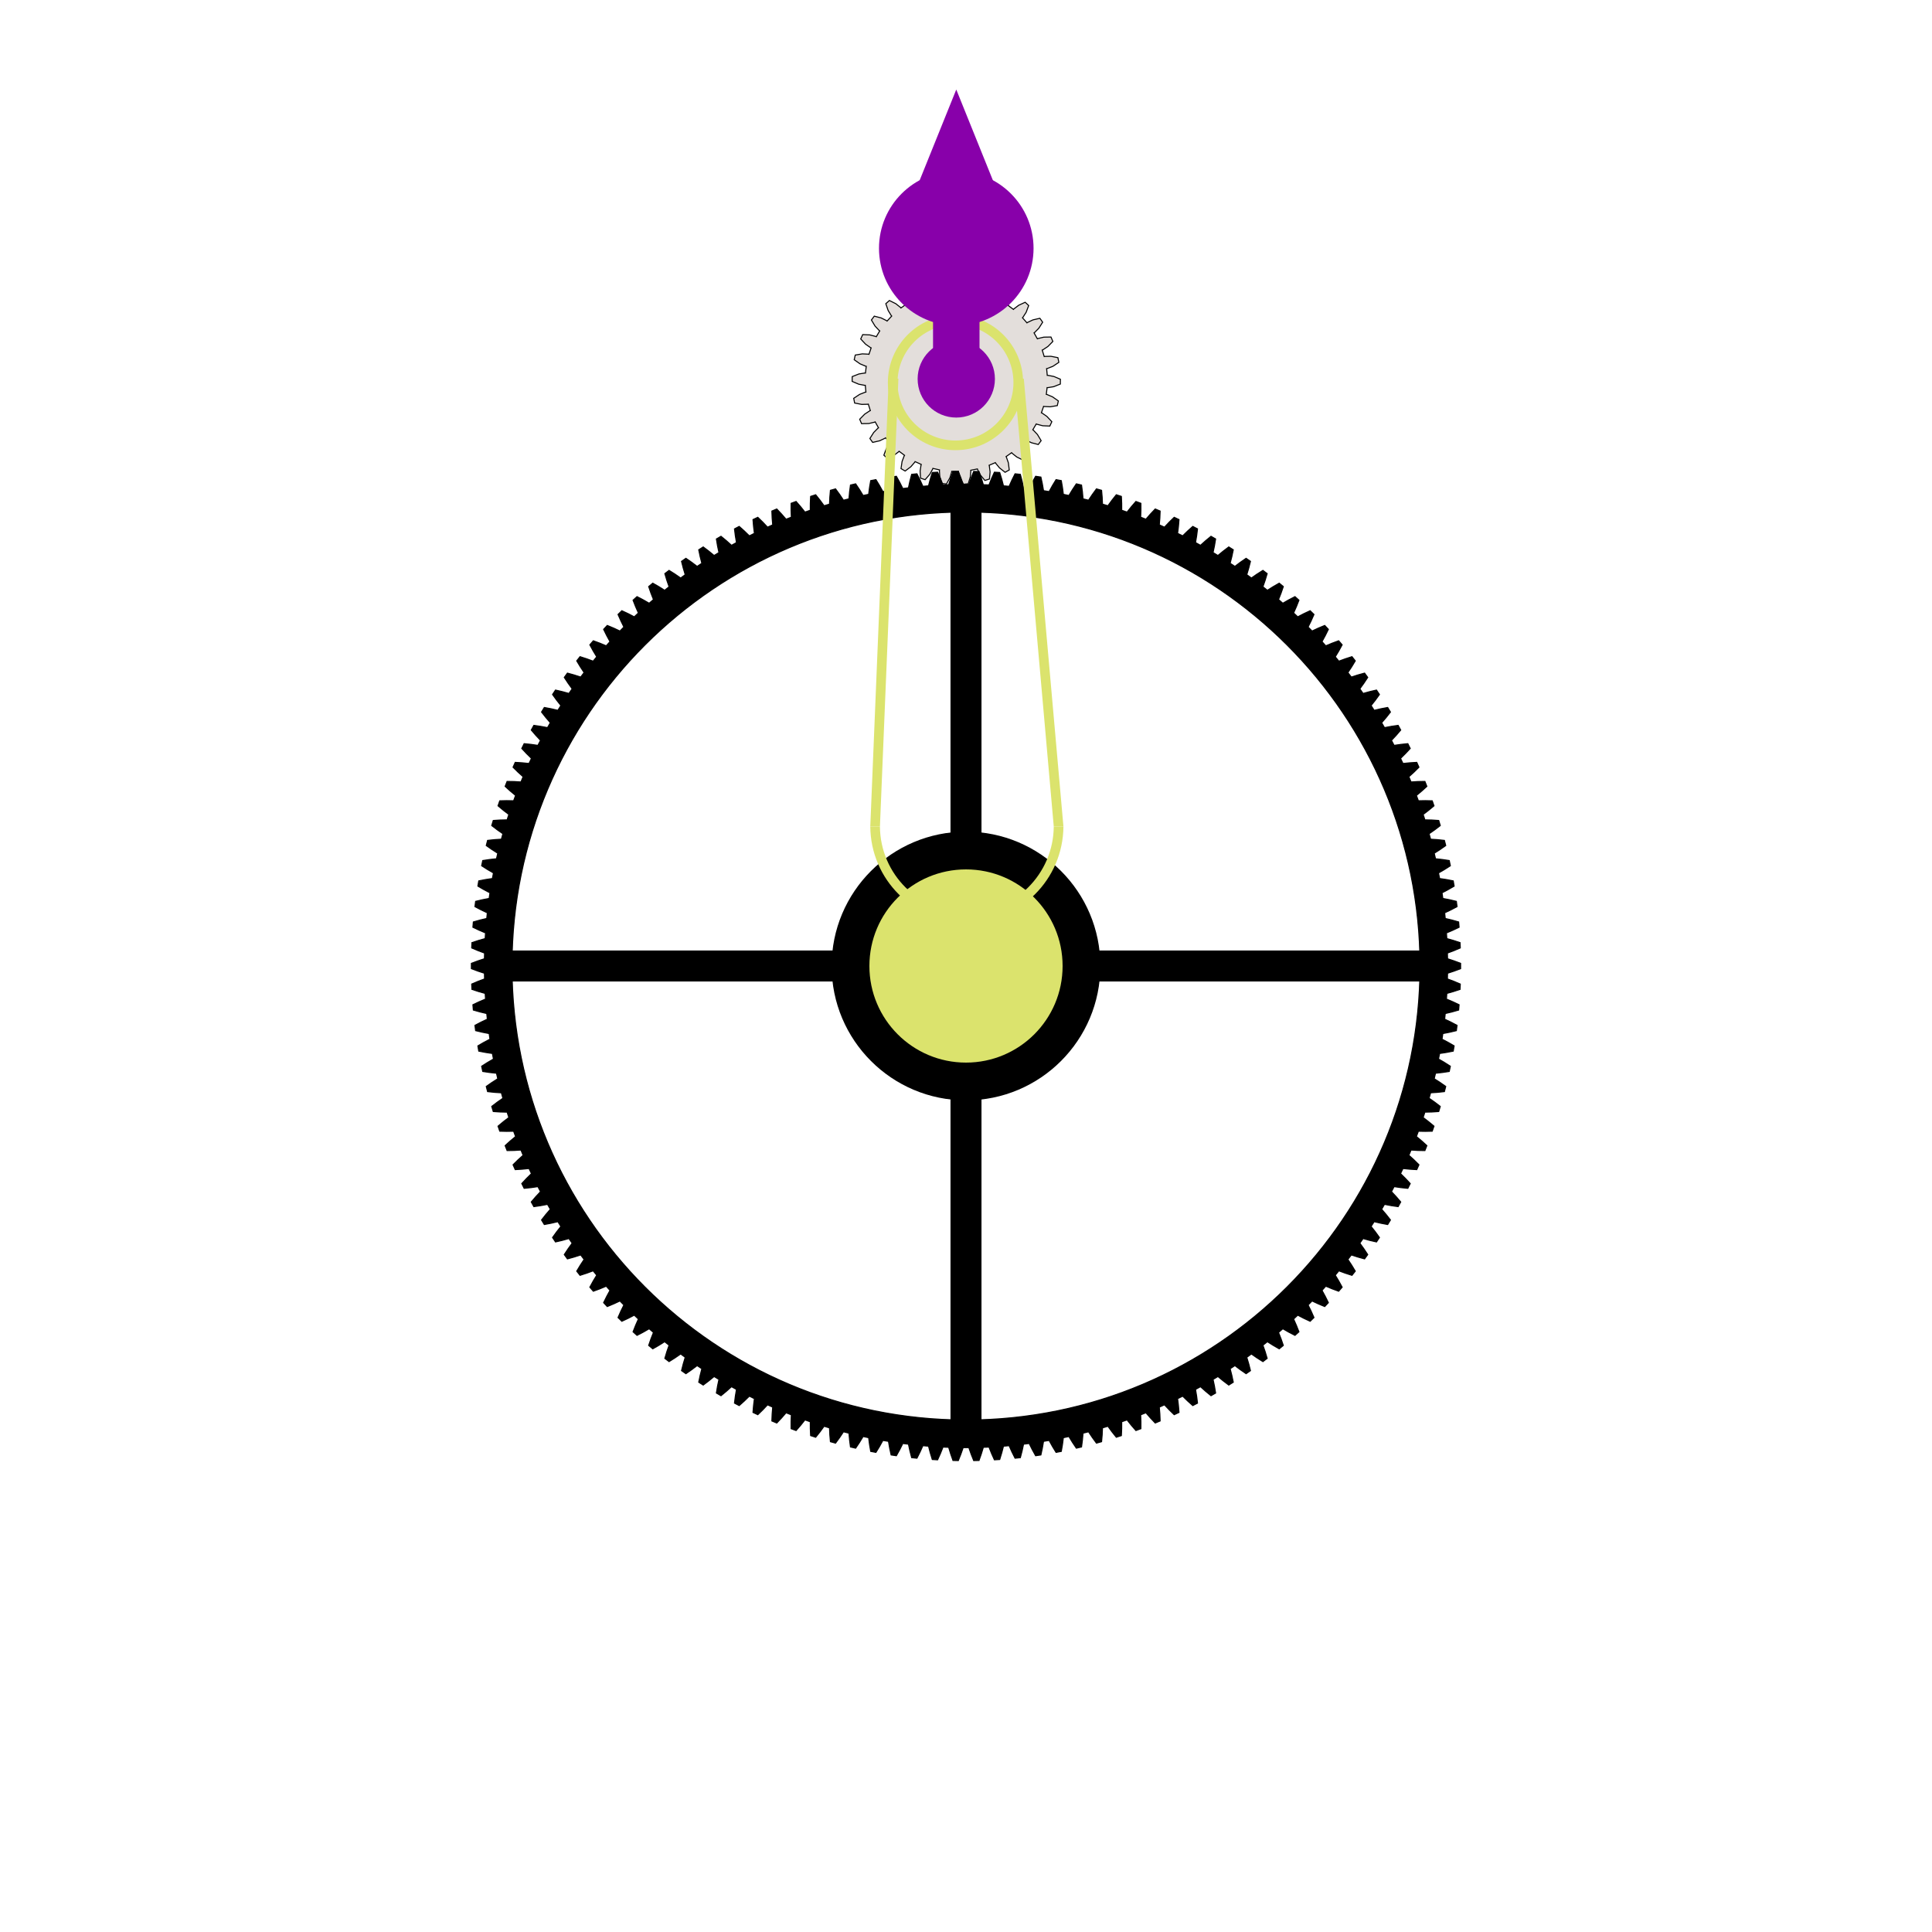
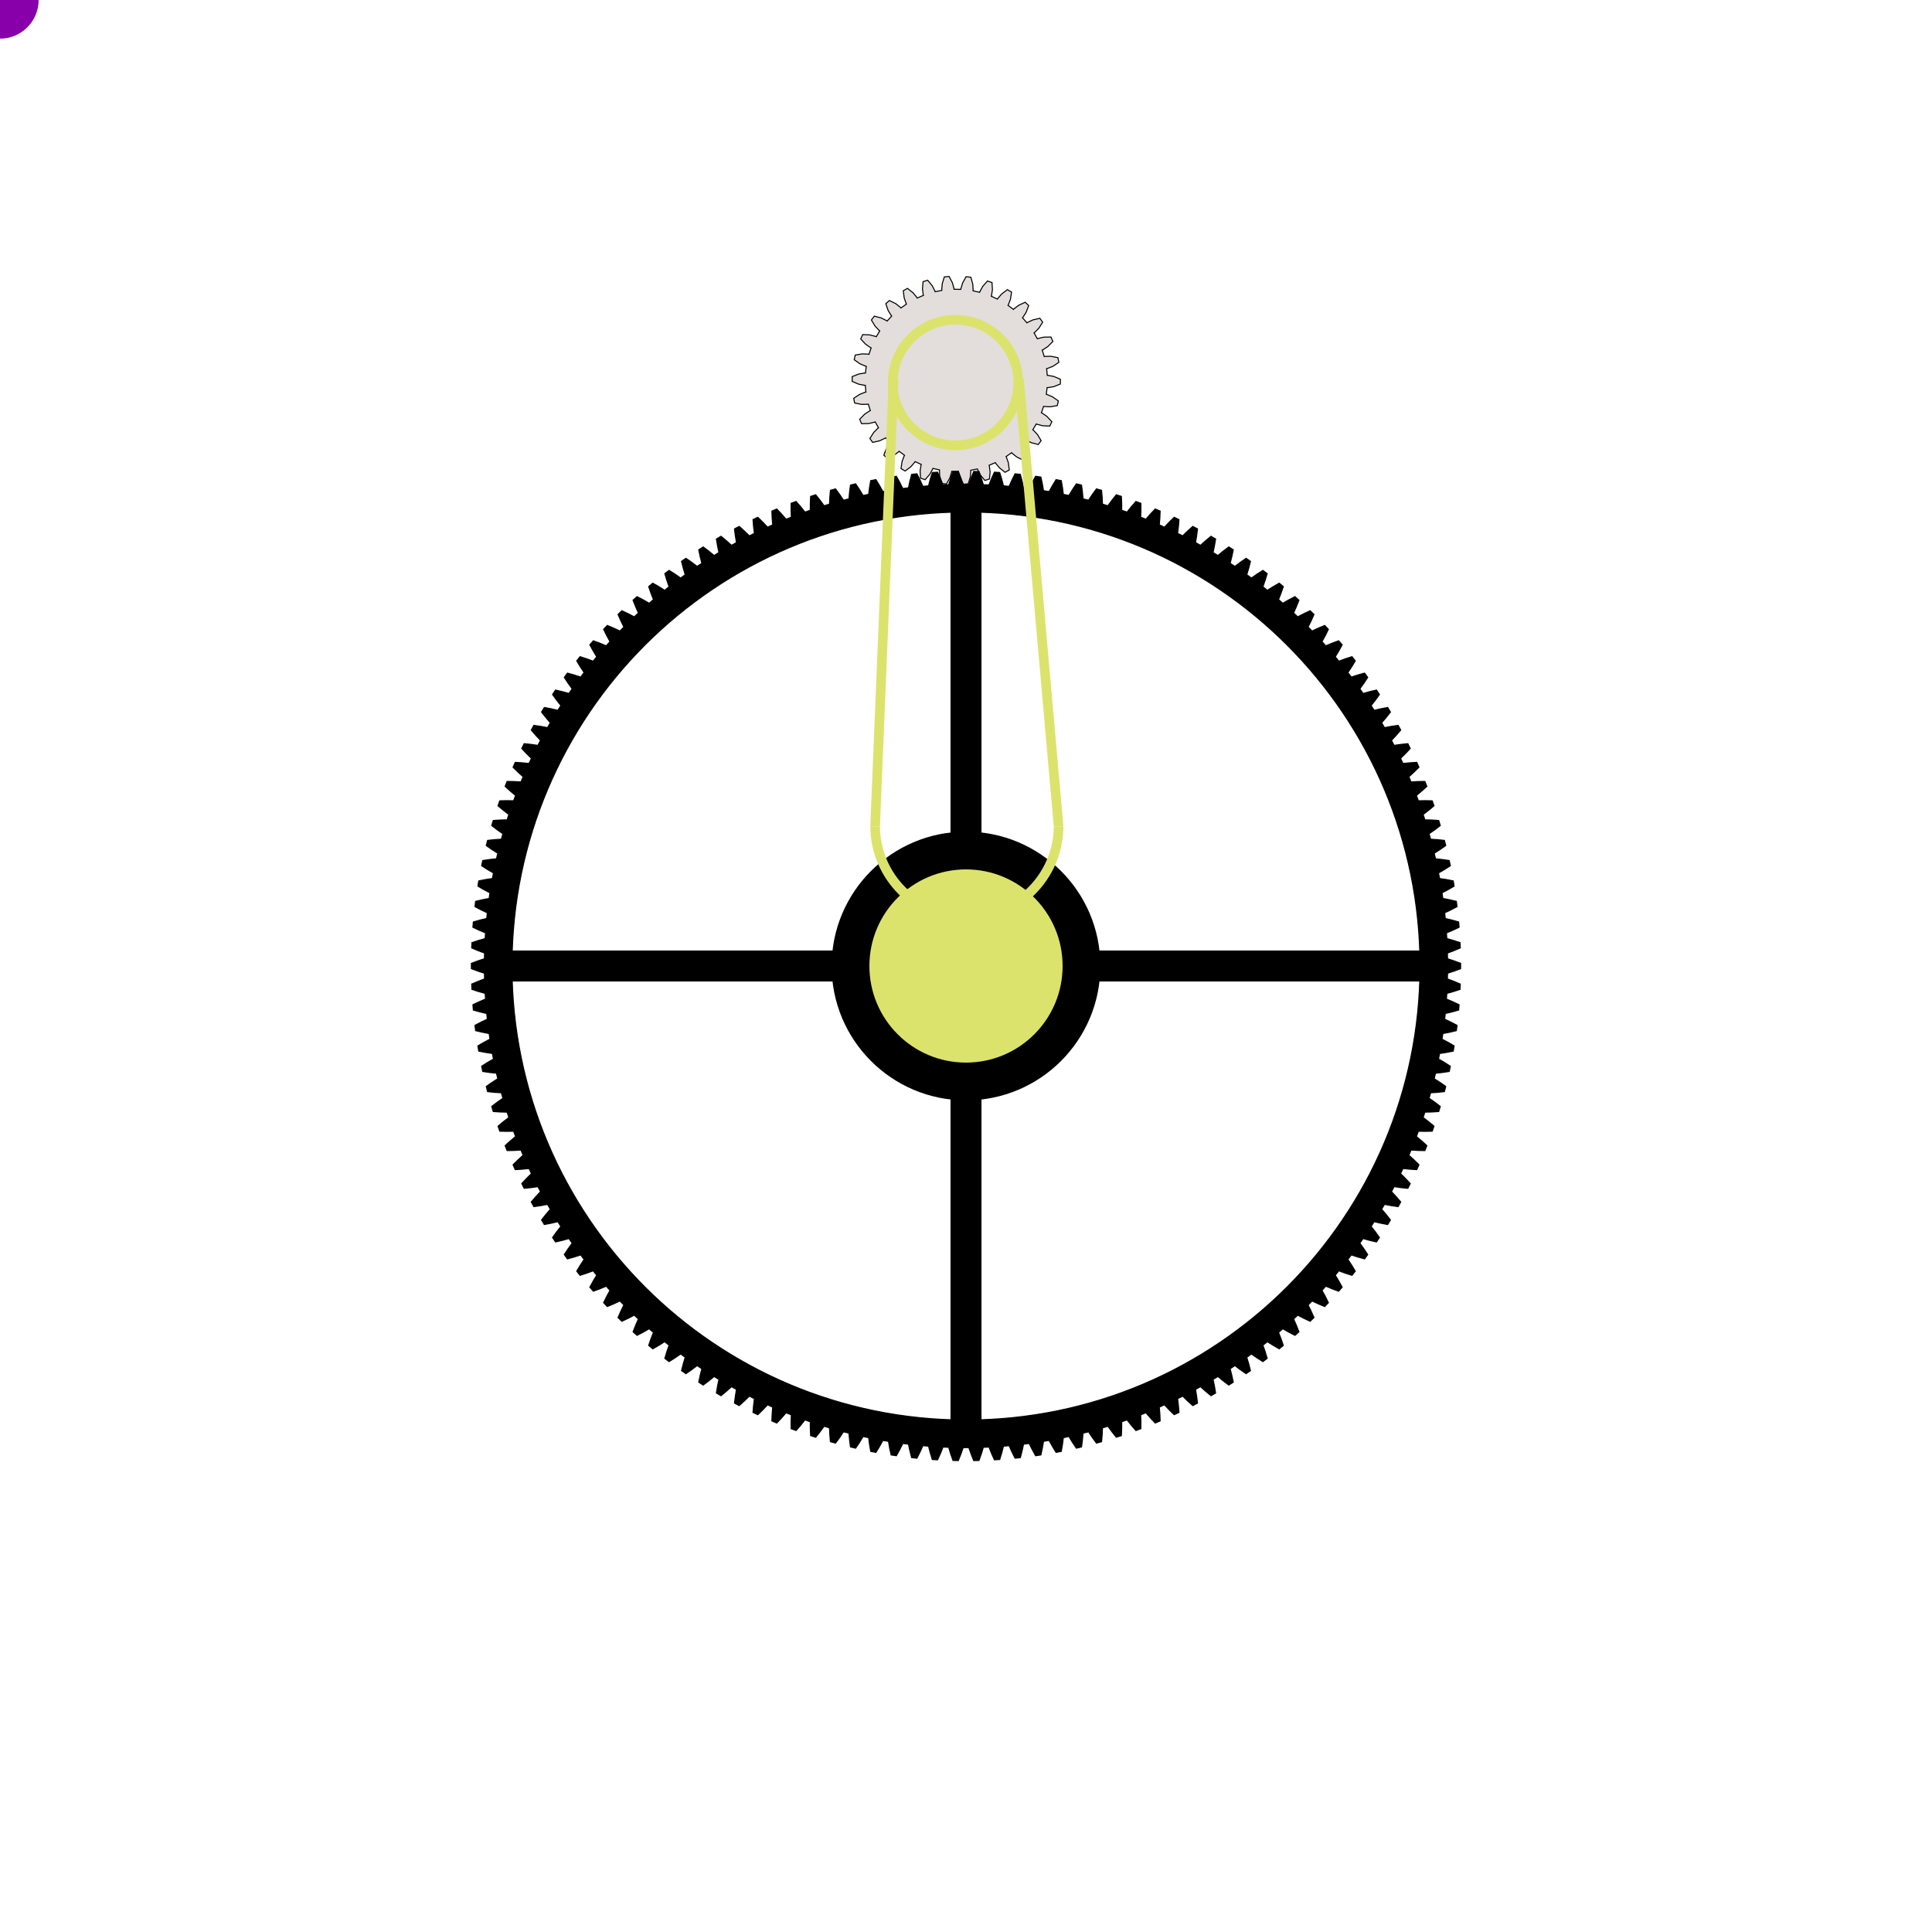
<svg xmlns="http://www.w3.org/2000/svg" width="250mm" height="250mm" version="1.1" viewBox="0 0 500 500" id="watch">
  <defs id="defs5123" />
  <g id="layer1">
    <g style="fill:#e3dedb" transform="rotate(0.735,-7548.919,19341.042)" id="secondary_gear">
      <path d="m 23.528,-1.585 0.16,-0.011 1.543,0.273 1.712,0.701 v 1.242 l -1.712,0.701 -1.543,0.273 -0.16,-0.011 -0.185,1.756 0.159,0.023 1.452,0.588 1.529,1.042 -0.258,1.215 -1.82,0.33 -1.566,-0.053 -0.155,-0.044 -0.546,1.68 0.151,0.055 1.298,0.877 1.279,1.337 -0.505,1.135 -1.849,-0.056 -1.521,-0.378 -0.142,-0.075 -0.883,1.529 0.136,0.085 1.087,1.128 0.973,1.574 -0.73,1.005 -1.797,-0.439 -1.409,-0.686 -0.123,-0.103 -1.182,1.312 0.115,0.112 0.829,1.329 0.624,1.741 -0.923,0.831 -1.667,-0.803 -1.236,-0.964 -0.099,-0.126 -1.429,1.038 0.09,0.133 0.535,1.473 0.249,1.833 -1.076,0.621 -1.463,-1.132 -1.008,-1.199 -0.071,-0.144 -1.613,0.718 0.06,0.149 0.217,1.552 -0.138,1.845 -1.181,0.384 -1.196,-1.411 -0.737,-1.383 -0.039,-0.156 -1.728,0.367 0.028,0.158 L 3.952,24.955 3.434,26.731 2.199,26.86 1.322,25.231 0.889,23.725 0.883,23.565 h -1.766 l -0.006,0.161 -0.433,1.506 -0.876,1.629 -1.235,-0.13 -0.519,-1.776 -0.111,-1.563 0.028,-0.158 -1.728,-0.367 -0.039,0.156 -0.737,1.383 -1.196,1.411 -1.181,-0.384 -0.138,-1.845 0.217,-1.552 0.06,-0.149 -1.613,-0.718 -0.071,0.144 -1.008,1.199 -1.463,1.132 -1.076,-0.621 0.249,-1.833 0.535,-1.473 0.09,-0.133 -1.429,-1.038 -0.099,0.126 -1.236,0.964 -1.667,0.803 -0.923,-0.831 0.624,-1.741 0.829,-1.329 0.115,-0.112 -1.182,-1.312 -0.123,0.103 -1.409,0.686 -1.797,0.439 -0.73,-1.005 0.973,-1.574 1.087,-1.128 0.136,-0.085 -0.883,-1.529 -0.142,0.075 -1.521,0.378 -1.849,0.056 -0.505,-1.135 1.279,-1.337 1.298,-0.877 0.151,-0.055 -0.546,-1.68 -0.155,0.044 -1.566,0.053 -1.82,-0.33 -0.258,-1.215 1.529,-1.042 1.452,-0.588 0.159,-0.023 -0.185,-1.756 -0.16,0.011 -1.543,-0.273 -1.712,-0.701 v -1.242 l 1.712,-0.701 1.543,-0.273 0.16,0.011 0.185,-1.756 -0.159,-0.023 -1.452,-0.588 -1.529,-1.042 0.258,-1.215 1.82,-0.33 1.566,0.053 0.155,0.044 0.546,-1.68 -0.151,-0.055 -1.298,-0.877 -1.279,-1.337 0.505,-1.135 1.849,0.056 1.521,0.378 0.142,0.075 0.883,-1.529 -0.136,-0.085 -1.087,-1.128 -0.973,-1.574 0.73,-1.005 1.797,0.439 1.409,0.686 0.123,0.103 1.182,-1.312 -0.115,-0.112 -0.829,-1.329 -0.624,-1.741 0.923,-0.831 1.667,0.803 1.236,0.964 0.099,0.126 1.429,-1.038 -0.09,-0.133 -0.535,-1.473 -0.249,-1.833 1.076,-0.621 1.463,1.132 1.008,1.199 0.071,0.144 1.613,-0.718 -0.06,-0.149 -0.217,-1.552 0.138,-1.845 1.181,-0.384 1.196,1.411 0.737,1.383 0.039,0.156 1.728,-0.367 -0.028,-0.158 0.111,-1.563 0.519,-1.776 1.235,-0.13 0.876,1.629 0.433,1.506 0.006,0.161 h 1.766 l 0.006,-0.161 0.433,-1.506 0.876,-1.629 1.235,0.13 0.519,1.776 0.111,1.563 -0.028,0.158 1.728,0.367 0.039,-0.156 0.737,-1.383 1.196,-1.411 1.181,0.384 0.138,1.845 -0.217,1.552 -0.06,0.149 1.613,0.718 0.071,-0.144 1.008,-1.199 1.463,-1.132 1.076,0.621 -0.249,1.833 -0.535,1.473 -0.09,0.133 1.429,1.038 0.099,-0.126 1.236,-0.964 1.667,-0.803 0.923,0.831 -0.624,1.741 -0.829,1.329 -0.115,0.112 1.182,1.312 0.123,-0.103 1.409,-0.686 1.797,-0.439 0.73,1.005 -0.973,1.574 -1.087,1.128 -0.136,0.085 0.883,1.529 0.142,-0.075 1.521,-0.378 1.849,-0.056 0.505,1.135 -1.279,1.337 -1.298,0.877 -0.151,0.055 0.546,1.68 0.155,-0.044 1.566,-0.053 1.82,0.33 0.258,1.215 -1.529,1.042 -1.452,0.588 -0.159,0.023 z" style="fill:#e3dedb;stroke:#000000;stroke-width:0.265" id="path5150" />
    </g>
    <g id="g5402">
      <path id="path5134" d="m 248.009,122.002 -1.379,0.029 -0.598,1.702 -0.52,1.703 -1.463,0.061 -0.66,-1.653 -0.738,-1.646 -1.376,0.086 -0.526,1.726 -0.448,1.723 -1.46,0.122 -0.729,-1.625 -0.807,-1.614 -1.371,0.144 -0.453,1.747 -0.376,1.74 -1.453,0.184 -0.796,-1.593 -0.873,-1.579 -1.364,0.202 -0.38,1.764 -0.302,1.755 -1.444,0.244 -0.862,-1.558 -0.939,-1.541 -1.354,0.258 -0.305,1.778 -0.228,1.766 -1.433,0.305 -0.927,-1.52 -1.003,-1.5 -1.343,0.315 -0.231,1.79 -0.154,1.774 -1.419,0.364 -0.99,-1.48 -1.065,-1.457 -1.328,0.371 -0.156,1.797 -0.08,1.779 -1.402,0.423 -1.051,-1.437 -1.124,-1.411 -1.311,0.426 -0.081,1.802 -0.005,1.78 -1.383,0.482 -1.11,-1.392 -1.183,-1.363 -1.292,0.481 -0.005,1.805 0.069,1.779 -1.362,0.539 -1.167,-1.345 -1.239,-1.312 -1.271,0.534 0.071,1.802 0.144,1.775 -1.338,0.596 -1.223,-1.294 -1.293,-1.259 -1.247,0.587 0.146,1.798 0.218,1.767 -1.312,0.651 -1.276,-1.242 -1.344,-1.204 -1.222,0.639 0.222,1.791 0.291,1.756 -1.284,0.706 -1.327,-1.188 -1.393,-1.147 -1.194,0.69 0.296,1.78 0.365,1.743 -1.253,0.759 -1.375,-1.131 -1.44,-1.087 -1.164,0.738 0.371,1.766 0.438,1.726 -1.22,0.811 -1.422,-1.072 -1.484,-1.026 -1.132,0.787 0.444,1.749 0.51,1.706 -1.185,0.861 -1.465,-1.012 -1.526,-0.963 -1.098,0.834 0.517,1.729 0.58,1.683 -1.148,0.909 -1.506,-0.949 -1.565,-0.898 -1.062,0.879 0.589,1.705 0.65,1.658 -1.108,0.957 -1.545,-0.886 -1.601,-0.831 -1.025,0.922 0.66,1.679 0.719,1.628 -1.068,1.003 -1.58,-0.82 -1.635,-0.764 -0.985,0.965 0.73,1.651 0.787,1.597 -1.025,1.046 -1.613,-0.753 -1.666,-0.695 -0.944,1.005 0.798,1.619 0.853,1.563 -0.98,1.089 -1.643,-0.685 -1.693,-0.624 -0.901,1.043 0.865,1.584 0.918,1.525 -0.933,1.129 -1.671,-0.615 -1.718,-0.553 -0.856,1.081 0.931,1.546 0.981,1.486 -0.886,1.167 -1.695,-0.545 -1.739,-0.481 -0.811,1.116 0.995,1.505 1.042,1.444 -0.836,1.203 -1.716,-0.473 -1.758,-0.408 -0.763,1.149 1.056,1.462 1.102,1.398 -0.784,1.237 -1.735,-0.402 -1.773,-0.333 -0.715,1.179 1.117,1.417 1.159,1.351 -0.732,1.269 -1.75,-0.329 -1.786,-0.259 -0.664,1.209 1.175,1.369 1.215,1.301 -0.679,1.298 -1.762,-0.255 -1.795,-0.184 -0.613,1.235 1.232,1.319 1.268,1.25 -0.624,1.325 -1.771,-0.181 -1.801,-0.109 -0.561,1.259 1.286,1.266 1.32,1.195 -0.568,1.35 -1.777,-0.106 -1.804,-0.033 -0.507,1.282 1.338,1.211 1.368,1.139 -0.511,1.373 -1.78,-0.032 -1.804,0.042 -0.453,1.302 1.387,1.154 1.415,1.081 -0.453,1.393 -1.78,0.042 -1.8,0.118 -0.398,1.32 1.434,1.095 1.459,1.02 -0.394,1.411 -1.777,0.117 -1.794,0.193 -0.343,1.336 1.479,1.034 1.5,0.959 -0.334,1.426 -1.77,0.192 -1.784,0.268 -0.287,1.349 1.521,0.971 1.539,0.895 -0.274,1.439 -1.761,0.265 -1.771,0.343 -0.23,1.359 1.56,0.906 1.576,0.83 -0.214,1.449 -1.748,0.338 -1.755,0.417 -0.173,1.368 1.597,0.84 1.609,0.763 -0.153,1.457 -1.732,0.412 -1.736,0.49 -0.115,1.374 1.63,0.773 1.639,0.695 -0.092,1.462 -1.714,0.484 -1.714,0.562 -0.058,1.378 1.661,0.704 1.667,0.625 -0.031,1.465 -1.691,0.556 -1.689,0.633 v 1.379 l 1.689,0.633 1.691,0.556 0.031,1.465 -1.667,0.625 -1.661,0.704 0.058,1.378 1.714,0.562 1.714,0.484 0.092,1.462 -1.639,0.695 -1.63,0.773 0.115,1.374 1.736,0.49 1.732,0.412 0.153,1.457 -1.609,0.763 -1.597,0.84 0.173,1.368 1.755,0.417 1.748,0.338 0.214,1.45 -1.576,0.829 -1.56,0.906 0.23,1.36 1.771,0.343 1.761,0.265 0.274,1.439 -1.539,0.895 -1.521,0.971 0.287,1.349 1.784,0.268 1.77,0.192 0.334,1.426 -1.5,0.959 -1.479,1.034 0.343,1.336 1.794,0.193 1.777,0.117 0.394,1.411 -1.459,1.02 -1.434,1.095 0.398,1.32 1.8,0.118 1.78,0.042 0.453,1.393 -1.415,1.081 -1.387,1.154 0.453,1.302 1.804,0.042 1.78,-0.032 0.511,1.373 -1.368,1.139 -1.338,1.211 0.507,1.282 1.804,-0.033 1.777,-0.106 0.568,1.35 -1.32,1.195 -1.286,1.266 0.561,1.259 1.801,-0.109 1.771,-0.181 0.624,1.326 -1.268,1.25 -1.232,1.319 0.613,1.235 1.795,-0.184 1.762,-0.255 0.679,1.298 -1.215,1.301 -1.175,1.369 0.664,1.209 1.786,-0.259 1.75,-0.329 0.732,1.269 -1.159,1.351 -1.117,1.417 0.715,1.179 1.773,-0.333 1.735,-0.402 0.784,1.237 -1.102,1.398 -1.056,1.462 0.763,1.149 1.758,-0.407 1.716,-0.474 0.836,1.202 -1.042,1.444 -0.995,1.505 0.811,1.116 1.739,-0.481 1.695,-0.545 0.886,1.167 -0.981,1.486 -0.931,1.546 0.856,1.081 1.718,-0.553 1.671,-0.615 0.933,1.129 -0.918,1.526 -0.865,1.584 0.901,1.043 1.693,-0.624 1.643,-0.685 0.98,1.088 -0.853,1.563 -0.798,1.619 0.944,1.005 1.666,-0.695 1.613,-0.753 1.025,1.046 -0.787,1.597 -0.73,1.651 0.985,0.965 1.635,-0.764 1.58,-0.82 1.068,1.003 -0.719,1.628 -0.66,1.679 1.025,0.922 1.601,-0.831 1.545,-0.886 1.108,0.958 -0.65,1.657 -0.589,1.705 1.062,0.879 1.565,-0.898 1.506,-0.949 1.148,0.909 -0.58,1.683 -0.517,1.729 1.098,0.834 1.526,-0.963 1.465,-1.012 1.185,0.861 -0.51,1.706 -0.444,1.749 1.132,0.787 1.484,-1.026 1.422,-1.072 1.22,0.811 -0.438,1.726 -0.371,1.766 1.164,0.738 1.44,-1.087 1.375,-1.131 1.253,0.759 -0.365,1.743 -0.296,1.78 1.194,0.69 1.393,-1.147 1.327,-1.188 1.284,0.706 -0.291,1.756 -0.222,1.791 1.222,0.639 1.344,-1.204 1.276,-1.242 1.312,0.651 -0.218,1.767 -0.146,1.798 1.247,0.587 1.293,-1.259 1.223,-1.294 1.338,0.596 -0.144,1.775 -0.071,1.803 1.271,0.534 1.239,-1.312 1.167,-1.345 1.362,0.54 -0.069,1.779 0.005,1.805 1.292,0.481 1.183,-1.363 1.11,-1.392 1.383,0.482 0.005,1.78 0.081,1.802 1.311,0.426 1.124,-1.411 1.051,-1.437 1.402,0.423 0.08,1.779 0.156,1.797 1.328,0.371 1.065,-1.457 0.99,-1.48 1.419,0.364 0.154,1.774 0.231,1.79 1.343,0.315 1.003,-1.5 0.927,-1.52 1.433,0.305 0.228,1.766 0.305,1.778 1.354,0.258 0.939,-1.541 0.862,-1.558 1.444,0.244 0.302,1.755 0.38,1.764 1.364,0.202 0.873,-1.579 0.796,-1.593 1.453,0.184 0.376,1.74 0.453,1.747 1.371,0.144 0.807,-1.614 0.729,-1.625 1.46,0.123 0.448,1.723 0.526,1.726 1.376,0.086 0.738,-1.646 0.66,-1.654 1.463,0.061 0.52,1.703 0.598,1.702 1.379,0.029 0.669,-1.676 0.59,-1.679 h 1.465 l 0.59,1.679 0.669,1.676 1.378,-0.029 0.598,-1.702 0.52,-1.703 1.463,-0.061 0.66,1.654 0.738,1.646 1.376,-0.086 0.526,-1.726 0.448,-1.723 1.46,-0.123 0.729,1.625 0.807,1.614 1.371,-0.144 0.453,-1.747 0.376,-1.74 1.453,-0.184 0.796,1.593 0.873,1.579 1.364,-0.202 0.38,-1.764 0.302,-1.755 1.444,-0.244 0.862,1.558 0.939,1.541 1.354,-0.258 0.305,-1.778 0.228,-1.766 1.433,-0.305 0.927,1.52 1.003,1.5 1.343,-0.315 0.231,-1.79 0.154,-1.774 1.419,-0.364 0.99,1.48 1.065,1.457 1.328,-0.371 0.156,-1.797 0.08,-1.779 1.402,-0.423 1.051,1.437 1.124,1.411 1.311,-0.426 0.081,-1.802 0.005,-1.78 1.383,-0.482 1.11,1.392 1.183,1.363 1.292,-0.481 0.005,-1.805 -0.069,-1.779 1.362,-0.54 1.167,1.345 1.239,1.312 1.271,-0.534 -0.071,-1.803 -0.144,-1.775 1.338,-0.596 1.222,1.294 1.293,1.259 1.247,-0.587 -0.146,-1.798 -0.218,-1.767 1.312,-0.651 1.276,1.242 1.344,1.204 1.222,-0.639 -0.222,-1.791 -0.291,-1.756 1.284,-0.706 1.327,1.188 1.393,1.147 1.194,-0.69 -0.296,-1.78 -0.365,-1.743 1.253,-0.759 1.375,1.131 1.44,1.087 1.164,-0.738 -0.371,-1.766 -0.438,-1.726 1.22,-0.811 1.422,1.072 1.484,1.026 1.132,-0.787 -0.444,-1.749 -0.51,-1.706 1.185,-0.861 1.465,1.012 1.526,0.963 1.098,-0.834 -0.517,-1.729 -0.58,-1.683 1.148,-0.909 1.506,0.949 1.565,0.898 1.062,-0.879 -0.589,-1.705 -0.65,-1.657 1.108,-0.958 1.545,0.886 1.601,0.831 1.025,-0.922 -0.66,-1.679 -0.719,-1.628 1.068,-1.003 1.58,0.82 1.635,0.764 0.985,-0.965 -0.73,-1.651 -0.787,-1.597 1.025,-1.046 1.613,0.753 1.665,0.695 0.944,-1.005 -0.798,-1.619 -0.853,-1.563 0.98,-1.088 1.643,0.685 1.693,0.624 0.901,-1.043 -0.865,-1.584 -0.918,-1.526 0.933,-1.129 1.671,0.615 1.718,0.553 0.856,-1.081 -0.931,-1.546 -0.981,-1.486 0.886,-1.167 1.695,0.545 1.739,0.481 0.811,-1.116 -0.995,-1.505 -1.042,-1.444 0.836,-1.202 1.716,0.474 1.758,0.407 0.763,-1.149 -1.056,-1.462 -1.102,-1.398 0.784,-1.237 1.735,0.402 1.774,0.333 0.714,-1.179 -1.117,-1.417 -1.159,-1.351 0.732,-1.269 1.75,0.329 1.786,0.259 0.664,-1.209 -1.175,-1.369 -1.215,-1.301 0.679,-1.298 1.762,0.255 1.795,0.184 0.613,-1.235 -1.232,-1.319 -1.268,-1.25 0.624,-1.326 1.771,0.181 1.801,0.109 0.561,-1.259 -1.286,-1.266 -1.32,-1.195 0.568,-1.35 1.777,0.106 1.804,0.033 0.507,-1.282 -1.337,-1.211 -1.369,-1.139 0.511,-1.373 1.78,0.032 1.804,-0.042 0.453,-1.302 -1.387,-1.154 -1.415,-1.081 0.453,-1.393 1.78,-0.042 1.8,-0.118 0.398,-1.32 -1.434,-1.095 -1.459,-1.02 0.394,-1.411 1.777,-0.117 1.794,-0.193 0.343,-1.336 -1.479,-1.034 -1.5,-0.959 0.334,-1.426 1.77,-0.192 1.784,-0.268 0.287,-1.349 -1.521,-0.971 -1.539,-0.895 0.274,-1.439 1.761,-0.265 1.771,-0.343 0.23,-1.36 -1.56,-0.906 -1.576,-0.829 0.214,-1.45 1.748,-0.338 1.755,-0.417 0.173,-1.368 -1.597,-0.84 -1.609,-0.763 0.153,-1.457 1.732,-0.412 1.736,-0.49 0.115,-1.374 -1.63,-0.773 -1.639,-0.695 0.092,-1.462 1.714,-0.484 1.714,-0.562 0.058,-1.378 -1.661,-0.704 -1.667,-0.625 0.031,-1.465 1.691,-0.556 1.689,-0.633 v -1.379 l -1.689,-0.633 -1.691,-0.556 -0.031,-1.465 1.667,-0.625 1.661,-0.704 -0.058,-1.378 -1.714,-0.562 -1.714,-0.484 -0.092,-1.462 1.639,-0.695 1.63,-0.773 -0.115,-1.374 -1.736,-0.49 -1.732,-0.412 -0.153,-1.457 1.609,-0.763 1.597,-0.84 -0.173,-1.368 -1.755,-0.417 -1.748,-0.338 -0.214,-1.449 1.576,-0.83 1.56,-0.906 -0.23,-1.359 -1.771,-0.343 -1.761,-0.265 -0.274,-1.439 1.539,-0.895 1.521,-0.971 -0.287,-1.349 -1.784,-0.268 -1.77,-0.192 -0.334,-1.426 1.5,-0.959 1.479,-1.034 -0.343,-1.336 -1.794,-0.193 -1.777,-0.117 -0.394,-1.411 1.459,-1.02 1.434,-1.095 -0.398,-1.32 -1.8,-0.118 -1.78,-0.042 -0.453,-1.393 1.415,-1.081 1.387,-1.154 -0.453,-1.302 -1.804,-0.042 -1.78,0.032 -0.511,-1.373 1.369,-1.139 1.337,-1.211 -0.507,-1.282 -1.804,0.033 -1.777,0.106 -0.568,-1.35 1.32,-1.195 1.286,-1.266 -0.561,-1.259 -1.801,0.109 -1.771,0.181 -0.624,-1.325 1.268,-1.25 1.232,-1.319 -0.613,-1.235 -1.795,0.184 -1.762,0.255 -0.679,-1.298 1.215,-1.301 1.175,-1.369 -0.664,-1.209 -1.786,0.259 -1.75,0.329 -0.732,-1.269 1.159,-1.351 1.117,-1.417 -0.714,-1.179 -1.774,0.333 -1.735,0.402 -0.784,-1.237 1.102,-1.398 1.056,-1.462 -0.763,-1.149 -1.758,0.408 -1.716,0.473 -0.836,-1.203 1.042,-1.444 0.995,-1.505 -0.811,-1.116 -1.739,0.481 -1.695,0.545 -0.886,-1.167 0.981,-1.486 0.931,-1.546 -0.856,-1.081 -1.718,0.553 -1.671,0.615 -0.933,-1.129 0.918,-1.525 0.865,-1.584 -0.901,-1.043 -1.693,0.624 -1.643,0.685 -0.98,-1.089 0.853,-1.563 0.798,-1.619 -0.944,-1.005 -1.665,0.695 -1.613,0.753 -1.025,-1.046 0.787,-1.597 0.73,-1.651 -0.985,-0.965 -1.635,0.764 -1.58,0.82 -1.068,-1.003 0.719,-1.628 0.66,-1.679 -1.025,-0.922 -1.601,0.831 -1.545,0.886 -1.108,-0.957 0.65,-1.658 0.589,-1.705 -1.062,-0.879 -1.565,0.898 -1.506,0.949 -1.148,-0.909 0.58,-1.683 0.517,-1.729 -1.098,-0.834 -1.526,0.963 -1.465,1.012 -1.185,-0.861 0.51,-1.706 0.444,-1.749 -1.132,-0.787 -1.484,1.026 -1.422,1.072 -1.22,-0.811 0.438,-1.726 0.371,-1.766 -1.164,-0.738 -1.44,1.087 -1.375,1.131 -1.253,-0.759 0.365,-1.743 0.296,-1.78 -1.194,-0.69 -1.393,1.147 -1.327,1.188 -1.284,-0.706 0.291,-1.756 0.222,-1.791 -1.222,-0.639 -1.344,1.204 -1.276,1.242 -1.312,-0.651 0.218,-1.767 0.146,-1.798 -1.247,-0.587 -1.293,1.259 -1.222,1.294 -1.338,-0.596 0.144,-1.775 0.071,-1.802 -1.271,-0.534 -1.239,1.312 -1.167,1.345 -1.362,-0.539 0.069,-1.779 -0.005,-1.805 -1.292,-0.481 -1.183,1.363 -1.11,1.392 -1.383,-0.482 -0.005,-1.78 -0.081,-1.802 -1.311,-0.426 -1.124,1.411 -1.051,1.437 -1.402,-0.423 -0.08,-1.779 -0.156,-1.797 -1.328,-0.371 -1.065,1.457 -0.99,1.48 -1.419,-0.364 -0.154,-1.774 -0.231,-1.79 -1.343,-0.315 -1.003,1.5 -0.927,1.52 -1.433,-0.305 -0.228,-1.766 -0.305,-1.778 -1.354,-0.258 -0.939,1.541 -0.862,1.558 -1.444,-0.244 -0.302,-1.755 -0.38,-1.764 -1.364,-0.202 -0.873,1.579 -0.796,1.593 -1.453,-0.184 -0.376,-1.74 -0.453,-1.747 -1.371,-0.144 -0.807,1.614 -0.729,1.625 -1.46,-0.122 -0.448,-1.723 -0.526,-1.726 -1.376,-0.086 -0.738,1.646 -0.66,1.653 -1.463,-0.061 -0.52,-1.703 -0.598,-1.702 -1.378,-0.029 -0.669,1.676 -0.59,1.679 h -1.465 l -0.59,-1.679 z m 1.992,10.498 A 117.5,117.5 0 0 1 367.5,250 117.5,117.5 0 0 1 250,367.5 117.5,117.5 0 0 1 132.5,250 117.5,117.5 0 0 1 250,132.5 Z" style="fill:#000000;fill-opacity:1;stroke:#000000;stroke-width:0.265" />
      <rect style="fill:#000000;fill-opacity:1;stroke:none;stroke-width:0.305" id="rect4487" width="8.019" height="244.068" x="245.99" y="127.966" />
      <rect style="fill:#000000;fill-opacity:1;stroke:none;stroke-width:0.305" id="rect4487-3" width="8.019" height="244.068" x="-254.009" y="127.966" transform="rotate(-90)" />
      <circle style="fill:#000000;fill-opacity:1;stroke:none;stroke-width:0.265" id="path4504" cx="250" cy="250" r="34.774" />
    </g>
    <g id="transmitter">
      <circle style="fill:#dbe36d;fill-opacity:1;stroke:none;stroke-width:0.347" id="path5412" cx="250" cy="250" r="25" />
      <path style="fill:#dbe36d;fill-opacity:1;stroke:none;stroke-width:1.31" d="M 851.258 808.395 A 94.488 94.488 0 0 0 945.715 902.254 A 94.488 94.488 0 0 0 1040.182 808.395 L 1030.723 808.395 A 85.039 85.039 0 0 1 945.715 892.805 A 85.039 85.039 0 0 1 860.697 808.395 L 851.258 808.395 z " transform="scale(0.2645833)" id="path5412-9" />
      <path style="fill:#dbe36d;fill-rule:evenodd;stroke:none;stroke-width:0.265px;stroke-linecap:butt;stroke-linejoin:miter;stroke-opacity:1;fill-opacity:1" d="m 225.229,213.888 4.769,-115.887 h 2.506 l -4.777,115.887 z" id="path5522" />
      <path style="fill:#dbe36d;fill-rule:evenodd;stroke:none;stroke-width:0.265px;stroke-linecap:butt;stroke-linejoin:miter;stroke-opacity:1;fill-opacity:1" d="M 275.215,213.888 264.961,98.001 h -2.494 l 10.245,115.887 z" id="path5524" />
      <path style="fill:#dbe36d;fill-opacity:1;stroke:none;stroke-width:1.029" d="M 934.6 308.055 A 66.142 66.142 0 0 0 868.457 374.197 A 66.142 66.142 0 0 0 934.6 440.338 A 66.142 66.142 0 0 0 1000.74 374.197 A 66.142 66.142 0 0 0 934.6 308.055 z M 934.6 317.504 A 56.693 56.693 0 0 1 991.293 374.197 A 56.693 56.693 0 0 1 934.6 430.889 A 56.693 56.693 0 0 1 877.906 374.197 A 56.693 56.693 0 0 1 934.6 317.504 z " transform="scale(0.2645833)" id="path5526" />
    </g>
-     <g id="g4564">
-       <g id="g4572" transform="translate(70.7141,6.565424)">
-         <circle r="10" cy="91.501" cx="176.768" id="path4496" style="fill:#8800aa;fill-opacity:1;stroke:none;stroke-width:0.542" />
-         <circle r="20" cy="57.692" cx="176.768" id="path4496-3" style="fill:#8800aa;fill-opacity:1;stroke:none;stroke-width:1.085" />
-         <rect y="70.498" x="170.755" height="20.58" width="12.027" id="rect4513" style="fill:#8800aa;fill-opacity:1;stroke:none;stroke-width:0.529" />
-         <path id="path4535" style="fill:#8800aa;fill-opacity:1;stroke:none;stroke-width:0.655" d="m 163.081,50.538 h 27.375 L 176.768,16.606 Z" />
+     <g id="hour_hand">
+       <g id="g4511">
+         <circle r="10" id="path4496" style="fill:#8800aa;fill-opacity:1;stroke:none;stroke-width:0.542" cx="0" cy="0" />
+         <circle r="20" cy="-30" id="path4496-3" style="fill:#8800aa;fill-opacity:1;stroke:none;stroke-width:1.085" cx="0" />
+         <rect y="-20" x="-5" height="20" width="10" id="rect4513" style="fill:#8800aa;fill-opacity:1;stroke:none;stroke-width:0.529" />
+         <path id="path4535" style="fill:#8800aa;fill-opacity:1;stroke:none;stroke-width:0.655" d="m -13.687,-41.938 h 27.375 L -4.8e-6,-75.869 Z" />
      </g>
    </g>
  </g>
</svg>
